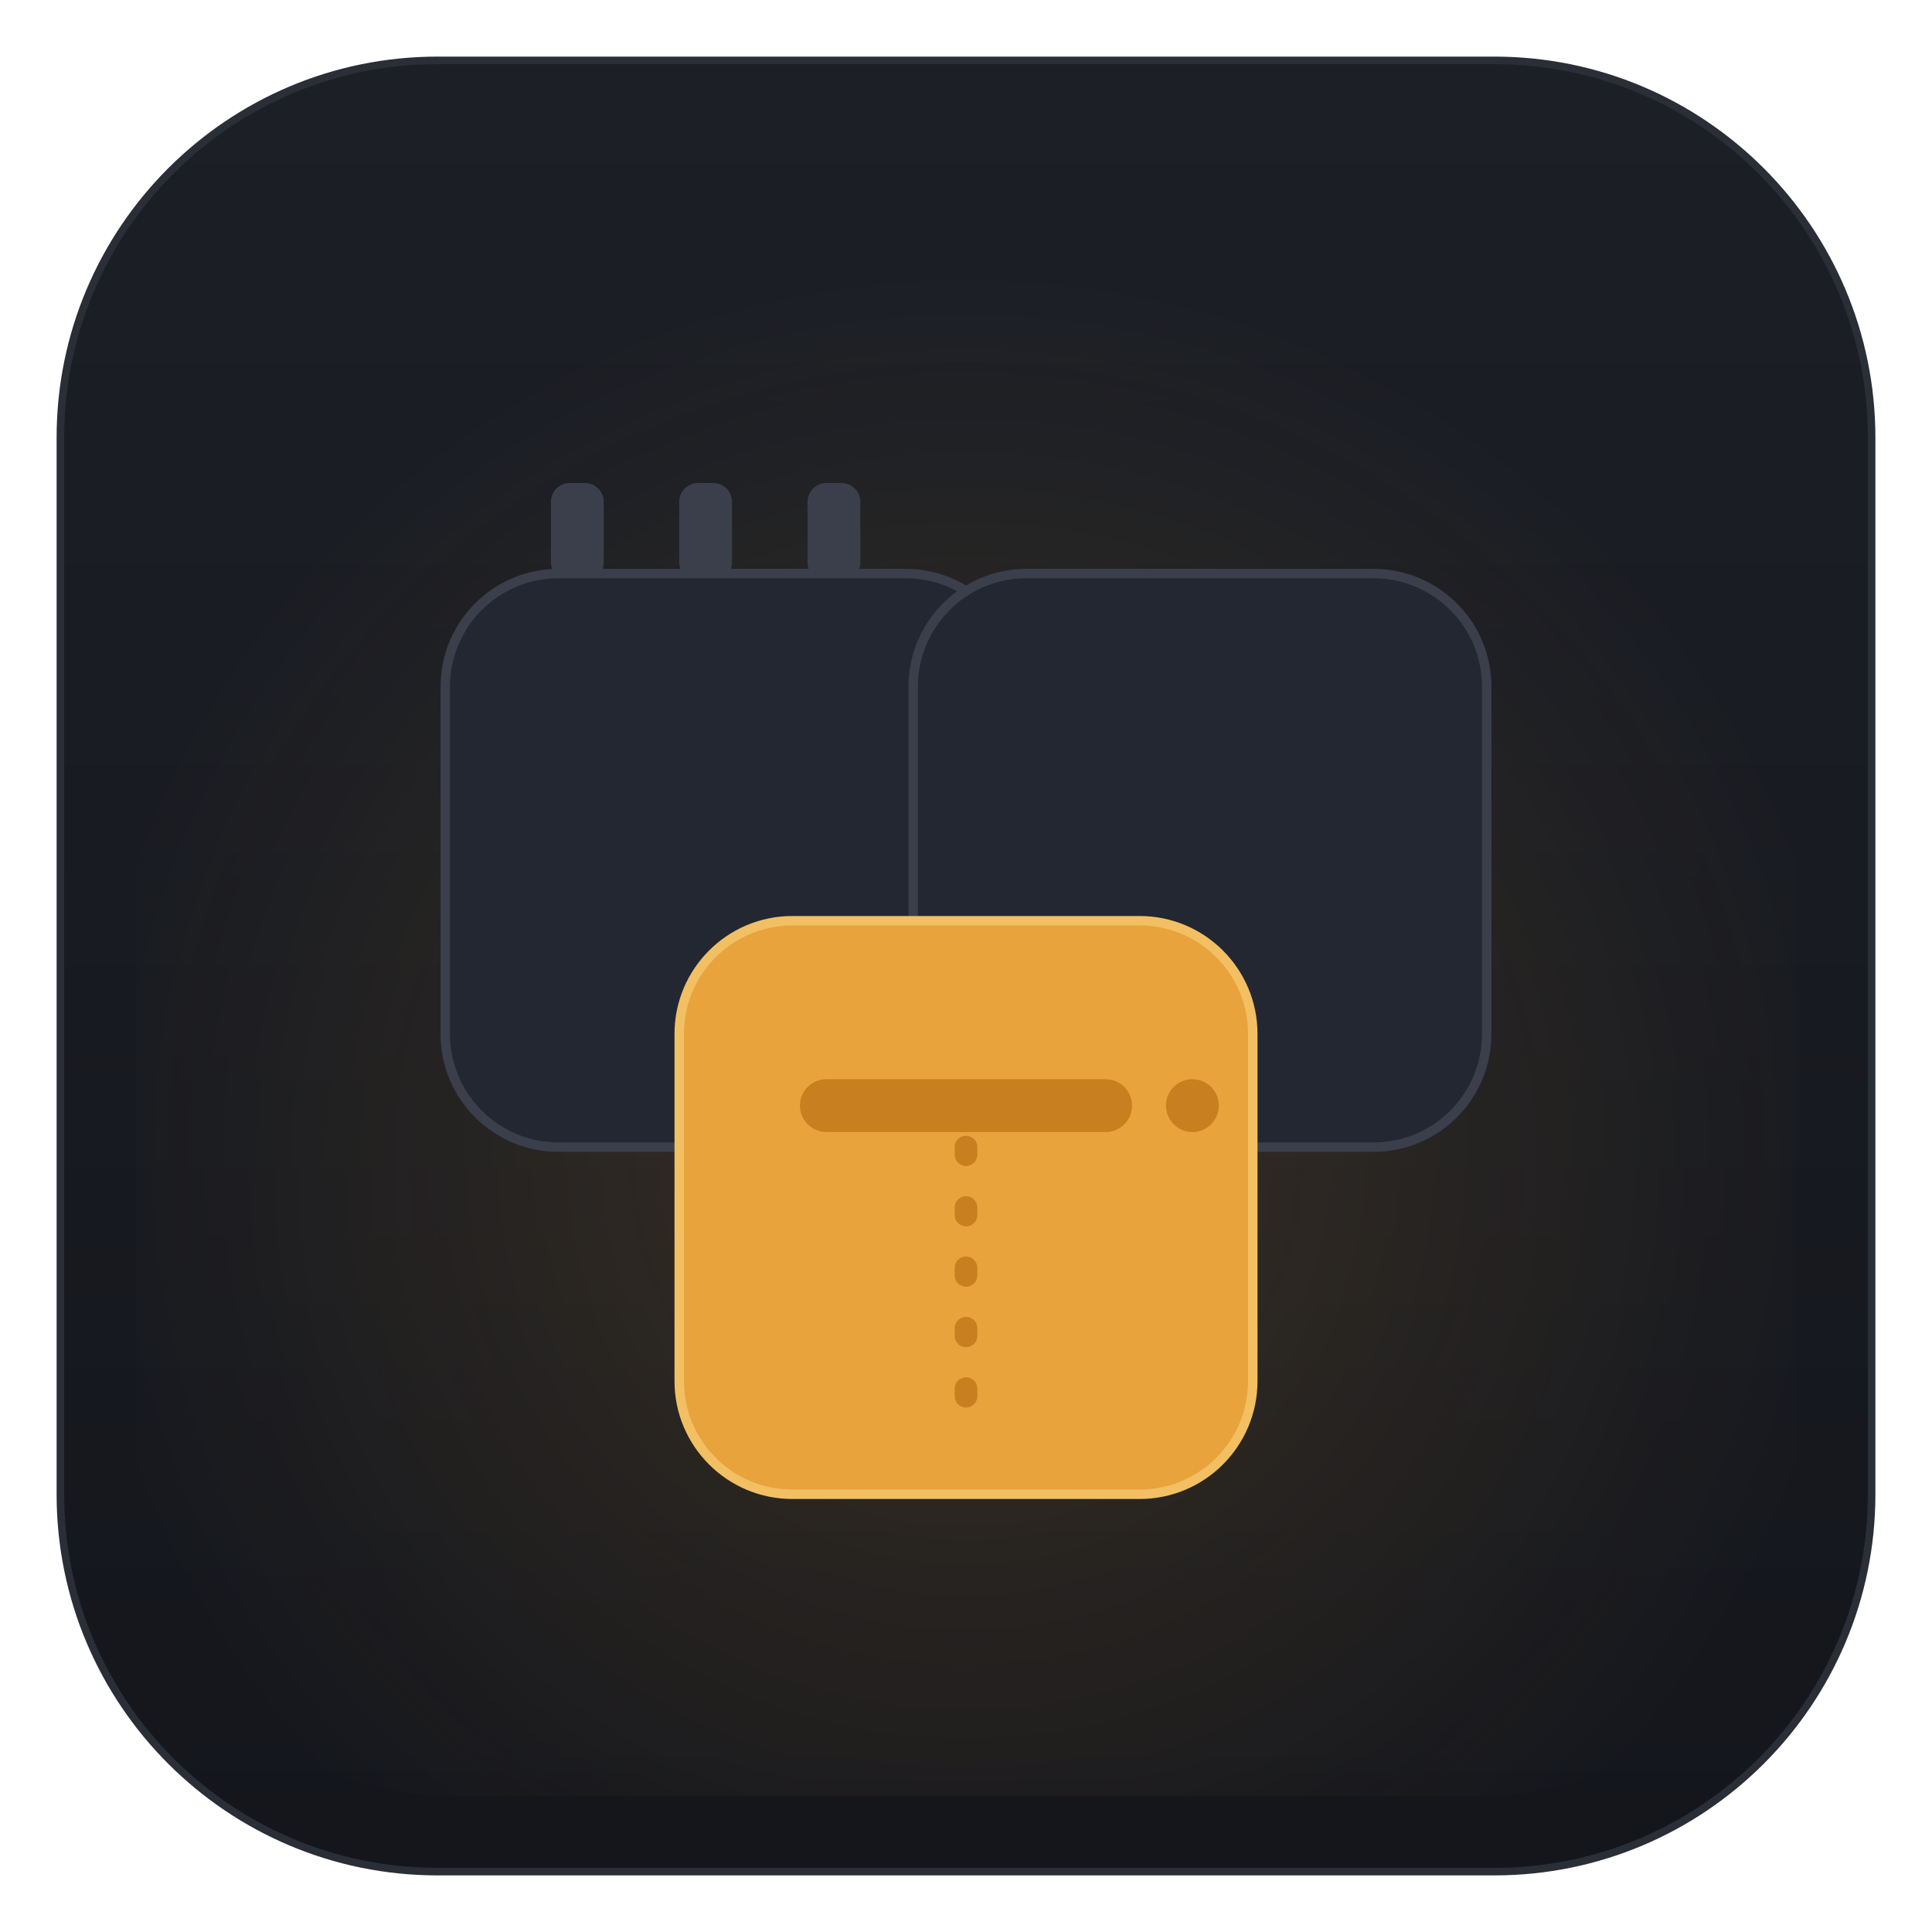
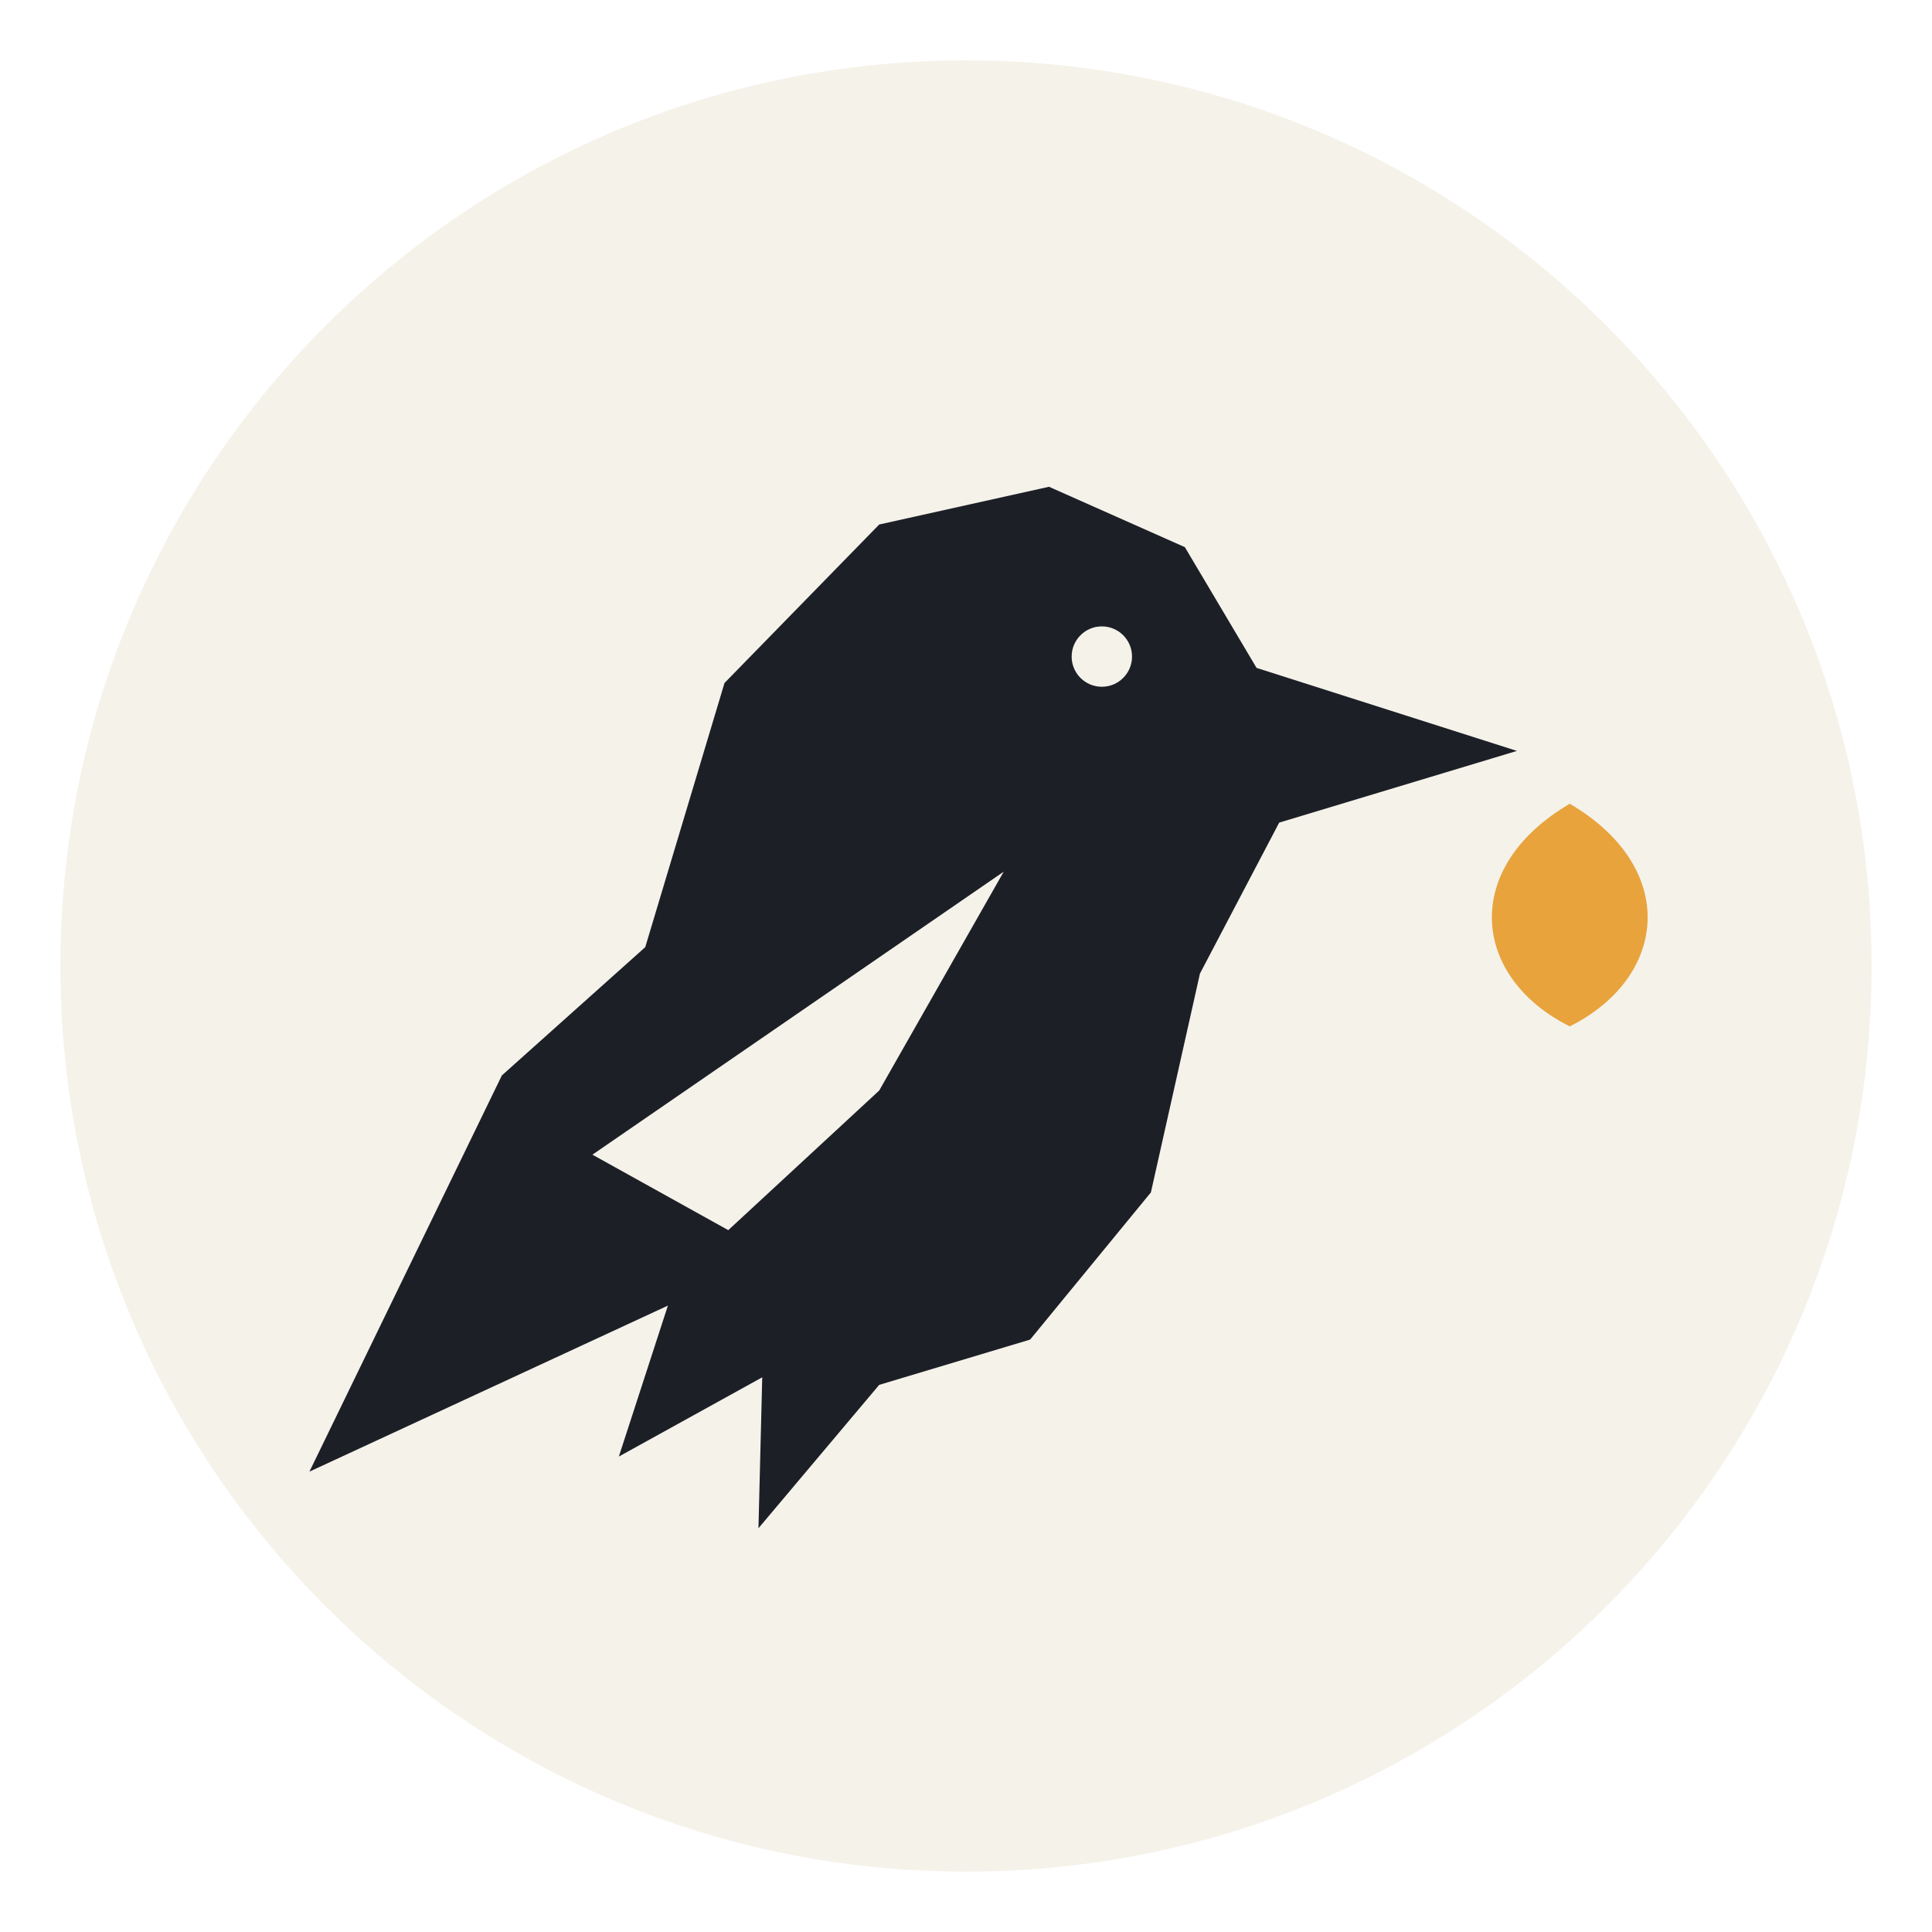
- <svg xmlns="http://www.w3.org/2000/svg" viewBox="0 0 512 512" role="img" aria-label="agent-skills logo">
-   <defs>
-     <linearGradient id="tile" x1="0" y1="0" x2="0" y2="1">
-       <stop offset="0" stop-color="#1C1F26" />
-       <stop offset="1" stop-color="#14161C" />
-     </linearGradient>
-     <radialGradient id="glow" cx="0.5" cy="0.62" r="0.55">
-       <stop offset="0" stop-color="#E8A33D" stop-opacity="0.16" />
-       <stop offset="1" stop-color="#E8A33D" stop-opacity="0" />
-     </radialGradient>
-   </defs>
-   <rect x="16" y="16" width="480" height="480" rx="100" fill="url(#tile)" stroke="#2A2E37" stroke-width="2" />
-   <rect x="36" y="36" width="440" height="440" rx="84" fill="url(#glow)" />
-   <rect x="146" y="128" width="14" height="26" rx="5" fill="#3A3F4B" />
-   <rect x="180" y="128" width="14" height="26" rx="5" fill="#3A3F4B" />
-   <rect x="214" y="128" width="14" height="26" rx="5" fill="#3A3F4B" />
-   <rect x="118" y="152" width="152" height="152" rx="30" fill="#232732" stroke="#3A3F4B" stroke-width="2.5" />
-   <rect x="242" y="152" width="152" height="152" rx="30" fill="#232732" stroke="#3A3F4B" stroke-width="2.5" />
-   <rect x="180" y="244" width="152" height="152" rx="30" fill="#E8A33D" stroke="#F2C063" stroke-width="2.5" />
-   <rect x="212" y="286" width="88" height="14" rx="7" fill="#C77F1F" />
-   <circle cx="316" cy="293" r="7" fill="#C77F1F" />
-   <path d="M256 304 v72" stroke="#C77F1F" stroke-width="6" stroke-linecap="round" stroke-dasharray="2 14" />
+ <svg xmlns="http://www.w3.org/2000/svg" viewBox="0 0 512 512" role="img" aria-labelledby="title desc">
+   <circle cx="256" cy="256" r="240" fill="#F5F2EA" />
+   <path fill="#1C1F26" d="M82 390 133 285 171 251 192 181 233 139 278 129 314 145 333 177 402 199 339 218 318 258 305 316 273 355 233 367 201 405 202 365 164 386 177 346Z" />
+   <path fill="#F5F2EA" d="M157 306 266 231 233 289 193 326Z" />
+   <circle cx="292" cy="174" r="8" fill="#F5F2EA" />
+   <path fill="#E8A33D" d="M416 213C445 230 442 259 416 272C390 259 387 230 416 213Z" />
</svg>
